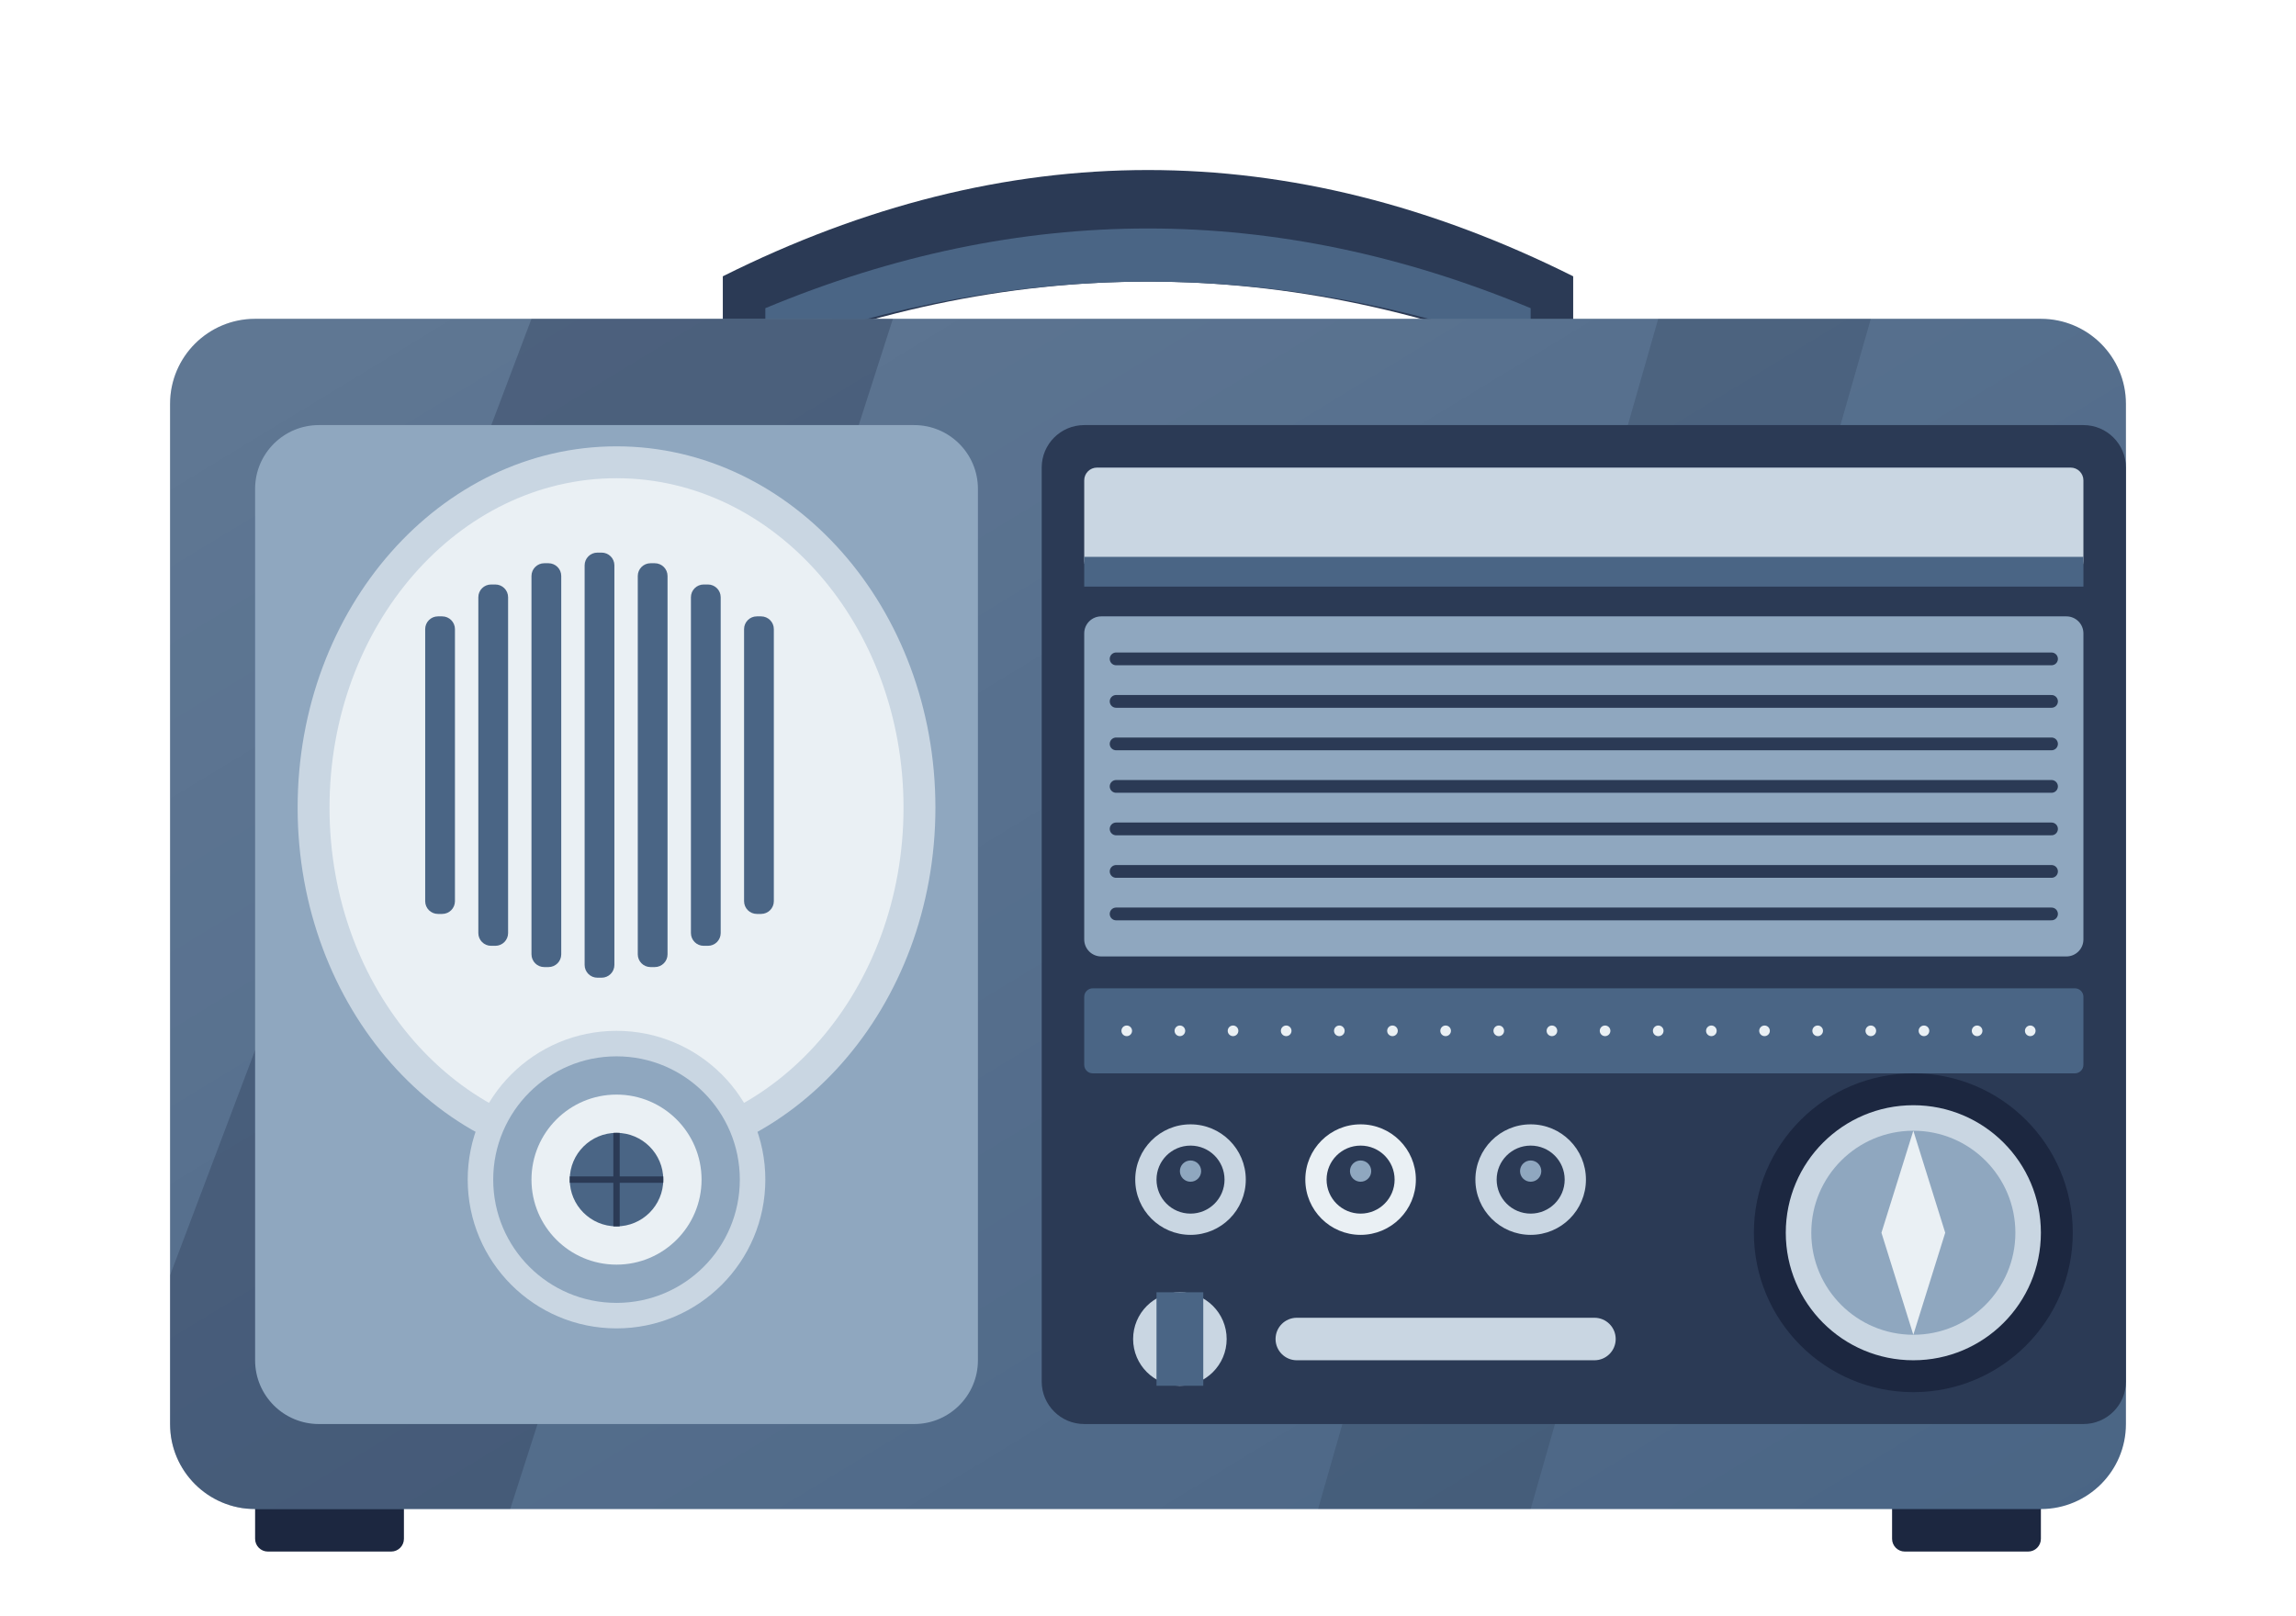
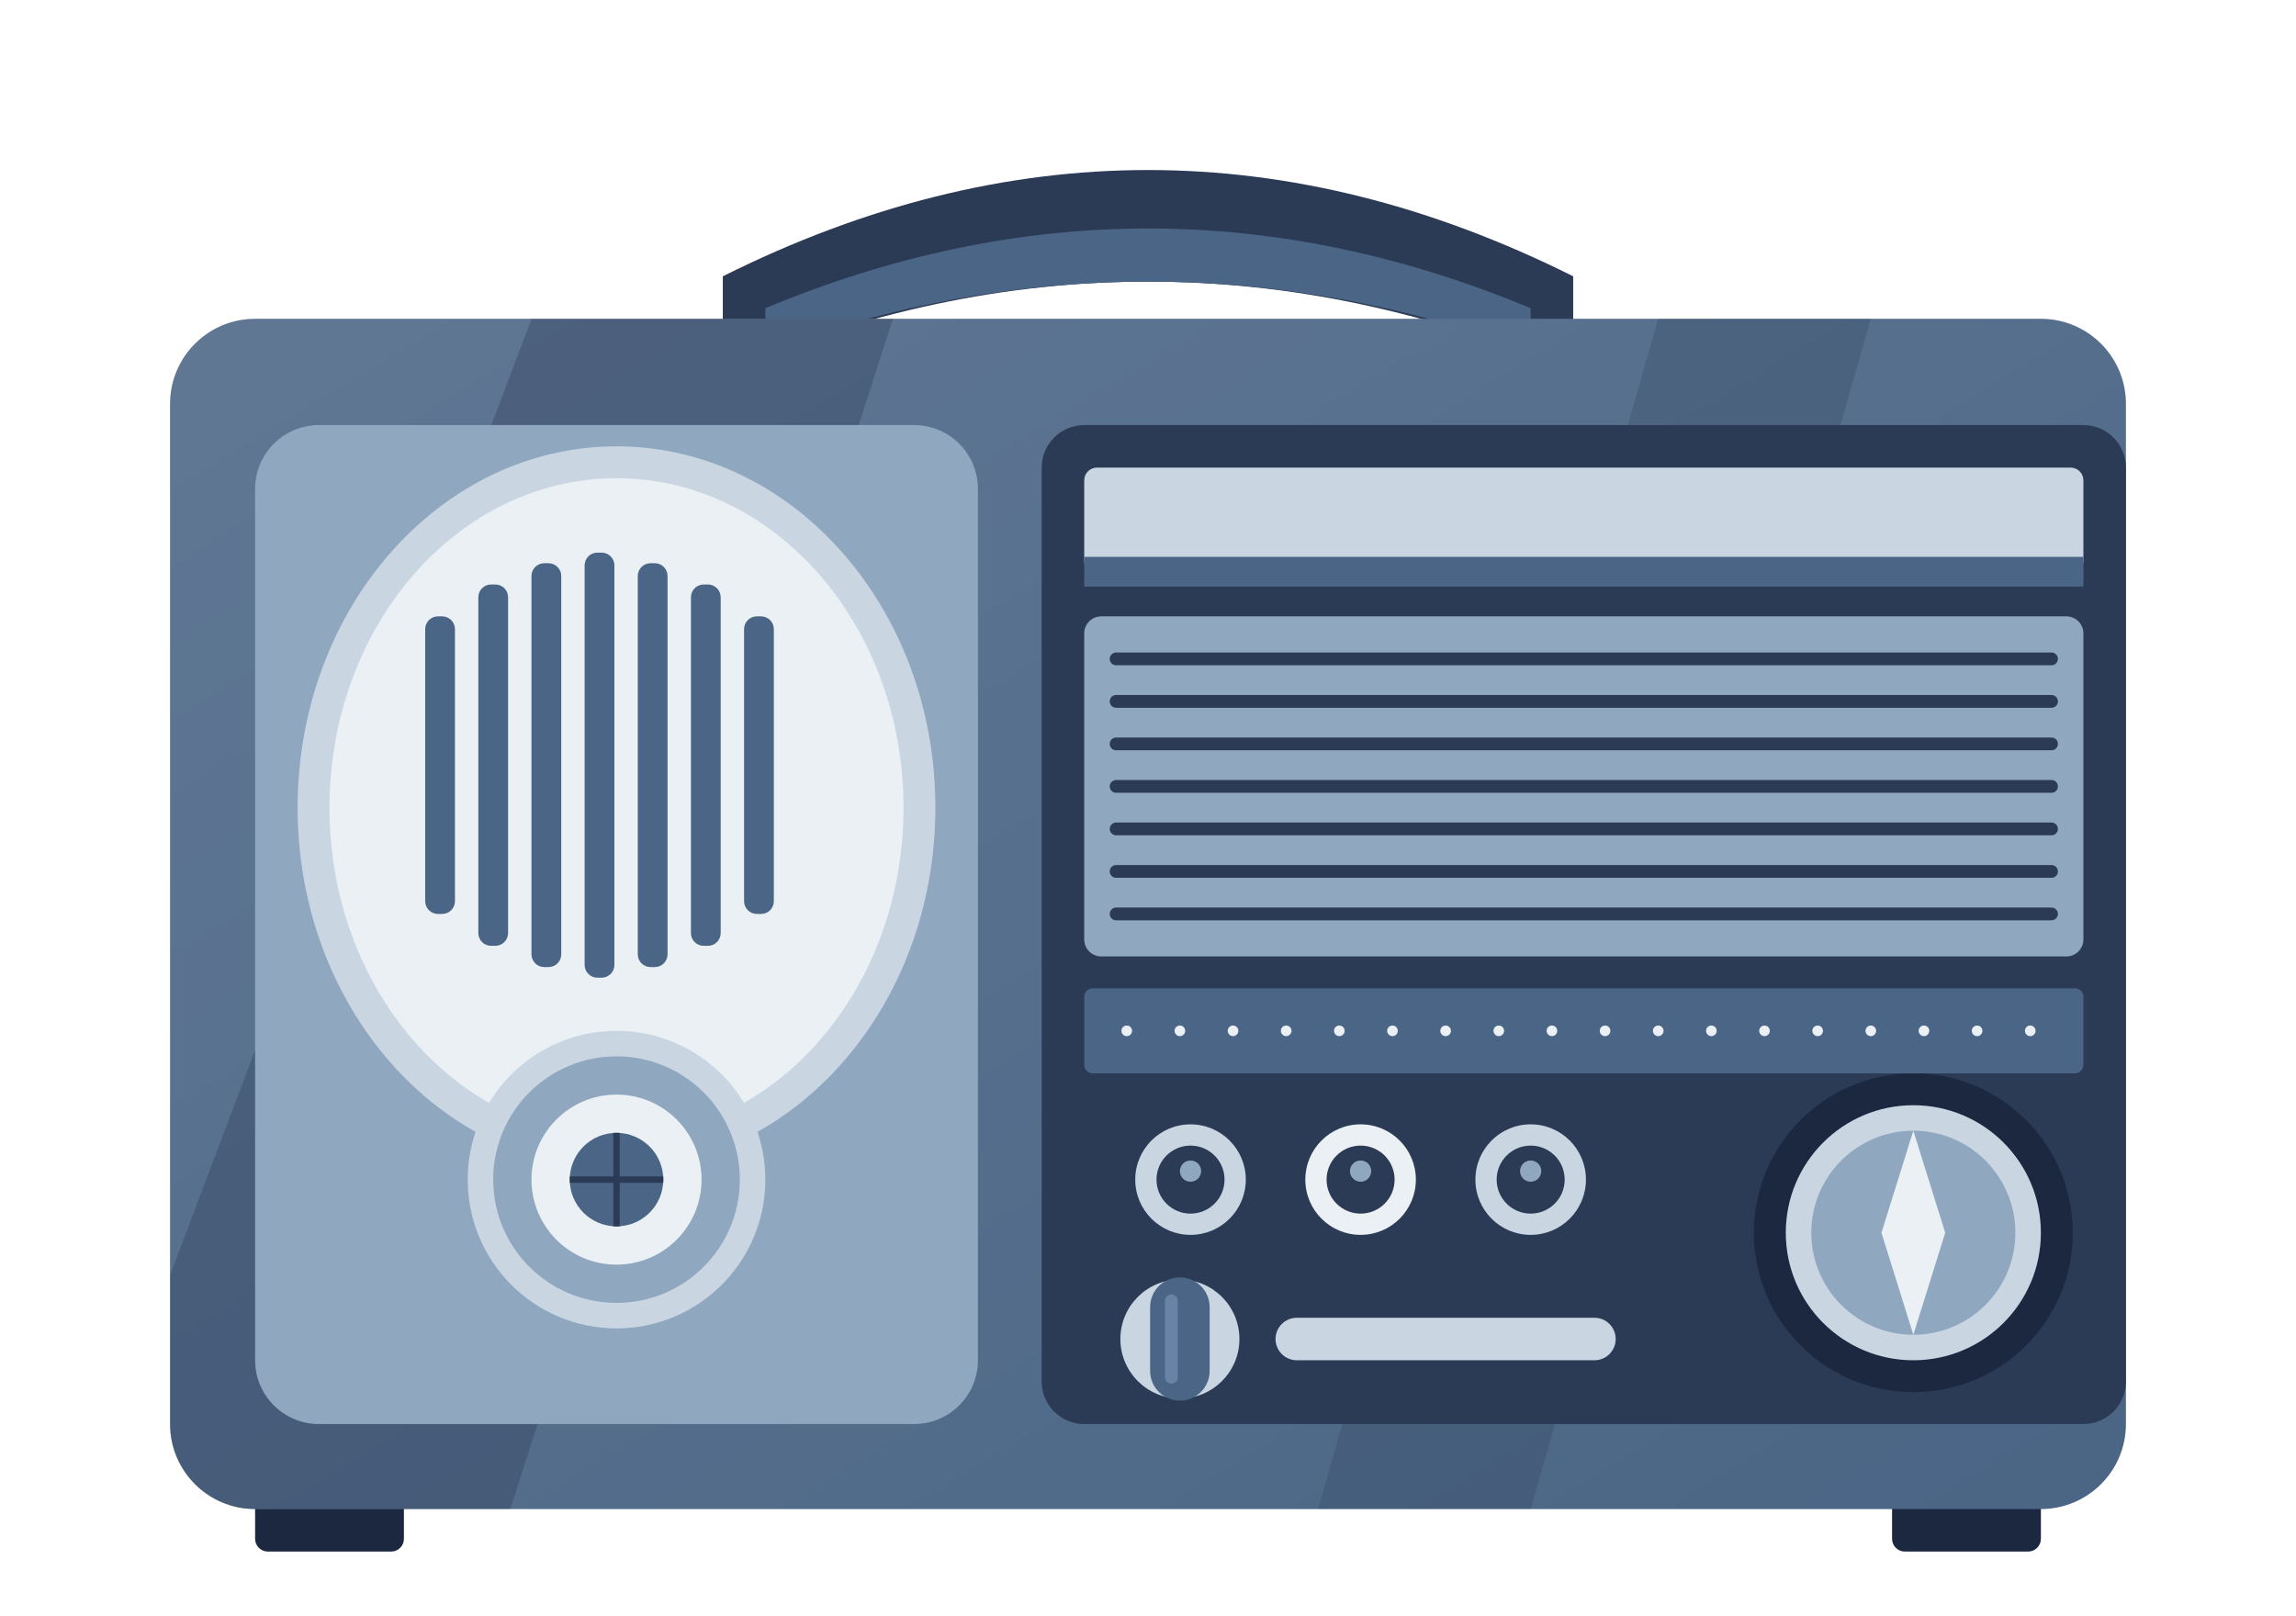
<svg xmlns="http://www.w3.org/2000/svg" viewBox="0 0 1080 760" width="1080" height="760" role="img" aria-labelledby="radioTitle radioDesc">
  <defs>
    <linearGradient id="bodyShine" x1="0" y1="0" x2="1" y2="1">
      <stop offset="0" stop-color="#ffffff" stop-opacity="0.12" />
      <stop offset="1" stop-color="#ffffff" stop-opacity="0" />
    </linearGradient>
    <clipPath id="bodyClip">
      <rect x="80" y="150" width="920" height="560" rx="40" />
    </clipPath>
  </defs>
  <style>
    .rotary-knob,
-     .radio-pattern-button {
+     .radio-pattern-button,
+     .small-slider-control {
      cursor: pointer;
      transform-box: fill-box;
      transform-origin: center;
    }

    .rotary-knob {
      transition: filter 180ms ease;
    }

    .rotary-knob:hover,
    .rotary-knob:focus,
    .rotary-knob.is-rotating {
      animation: knob-spin 900ms cubic-bezier(.22,.61,.36,1) infinite;
      filter: drop-shadow(0 12px 12px rgba(28, 39, 64, .18));
      outline: none;
    }

-     .radio-pattern-button {
-       transition: transform 160ms ease, filter 160ms ease;
+     .radio-pattern-button .button-face,
+     .radio-pattern-button .button-core,
+     .radio-pattern-button .button-light {
+       transition: fill 160ms ease;
    }

-     .radio-pattern-button:hover,
-     .radio-pattern-button:focus {
-       transform: translateY(-6px);
-       filter: drop-shadow(0 8px 8px rgba(28, 39, 64, .18));
+     .radio-pattern-button:hover .button-face,
+     .radio-pattern-button:focus .button-face {
+       fill: #DCE7EE;
      outline: none;
    }

-     .radio-pattern-button.is-active,
-     .radio-pattern-button:active {
-       transform: translateY(7px);
-       filter: brightness(1.08);
+     .radio-pattern-button.is-active .button-face,
+     .radio-pattern-button:active .button-face {
+       fill: #C25B72;
+     }
+ 
+     .radio-pattern-button.is-active .button-core,
+     .radio-pattern-button:active .button-core {
+       fill: #FBEFEA;
+     }
+ 
+     .radio-pattern-button.is-active .button-light,
+     .radio-pattern-button:active .button-light {
+       fill: #26324C;
+     }
+ 
+     .small-slider-control .slider-thumb,
+     .small-slider-control .slider-highlight {
+       transition: transform 180ms ease, fill 180ms ease;
+       transform-box: fill-box;
+       transform-origin: center;
+     }
+ 
+     .small-slider-control:hover .slider-thumb,
+     .small-slider-control:focus .slider-thumb,
+     .small-slider-control.is-sliding .slider-thumb,
+     .small-slider-control:hover .slider-highlight,
+     .small-slider-control:focus .slider-highlight,
+     .small-slider-control.is-sliding .slider-highlight {
+       transform: translateY(-10px);
+     }
+ 
+     .small-slider-control:hover .slider-thumb,
+     .small-slider-control:focus .slider-thumb,
+     .small-slider-control.is-sliding .slider-thumb {
+       fill: #5B789D;
    }

    @keyframes knob-spin {
      to { transform: rotate(360deg); }
    }
  </style>
  <rect x="120" y="700" width="70" height="30" rx="6" fill="#1c2740" />
  <rect x="890" y="700" width="70" height="30" rx="6" fill="#1c2740" />
  <path d="M340 130 Q540 30 740 130 L740 175 Q540 90 340 175 Z" fill="#2B3A55" />
  <path d="M360 145 Q540 70 720 145 L720 165 Q540 100 360 165 Z" fill="#4A6585" />
  <rect x="80" y="150" width="920" height="560" rx="40" fill="#4A6585" />
  <rect x="80" y="150" width="920" height="560" rx="40" fill="url(#bodyShine)" />
  <g clip-path="url(#bodyClip)">
    <path d="M250 150 L420 150 L240 710 L80 710 L80 600 Z" fill="#2B3A55" opacity="0.35" />
    <path d="M780 150 L880 150 L720 710 L620 710 Z" fill="#2B3A55" opacity="0.25" />
  </g>
  <rect x="120" y="200" width="340" height="470" rx="30" fill="#8FA7BF" />
  <ellipse cx="290" cy="380" rx="150" ry="170" fill="#C9D6E2" />
  <ellipse cx="290" cy="380" rx="135" ry="155" fill="#EAF0F4" />
  <g fill="#4A6585">
    <rect x="200" y="290" width="14" height="140" rx="6" />
    <rect x="225" y="275" width="14" height="170" rx="6" />
    <rect x="250" y="265" width="14" height="190" rx="6" />
    <rect x="275" y="260" width="14" height="200" rx="6" />
    <rect x="300" y="265" width="14" height="190" rx="6" />
    <rect x="325" y="275" width="14" height="170" rx="6" />
    <rect x="350" y="290" width="14" height="140" rx="6" />
  </g>
  <g class="rotary-knob tuning-knob" tabindex="0" aria-label="Tuning knob">
    <circle cx="290" cy="555" r="70" fill="#C9D6E2" />
    <circle cx="290" cy="555" r="58" fill="#8FA7BF" />
    <circle cx="290" cy="555" r="40" fill="#EAF0F4" />
    <circle cx="290" cy="555" r="22" fill="#4A6585" />
    <path d="M290 533 L290 577 M268 555 L312 555" stroke="#2B3A55" stroke-width="3" />
  </g>
  <rect x="490" y="200" width="510" height="470" rx="20" fill="#2B3A55" />
  <rect x="510" y="220" width="470" height="50" rx="6" fill="#C9D6E2" />
  <rect x="510" y="262" width="470" height="14" fill="#4A6585" />
  <rect x="510" y="290" width="470" height="160" rx="8" fill="#8FA7BF" />
  <g stroke="#2B3A55" stroke-width="6" stroke-linecap="round">
    <line x1="525" y1="310" x2="965" y2="310" />
    <line x1="525" y1="330" x2="965" y2="330" />
    <line x1="525" y1="350" x2="965" y2="350" />
    <line x1="525" y1="370" x2="965" y2="370" />
    <line x1="525" y1="390" x2="965" y2="390" />
    <line x1="525" y1="410" x2="965" y2="410" />
    <line x1="525" y1="430" x2="965" y2="430" />
  </g>
  <rect x="510" y="465" width="470" height="40" rx="4" fill="#4A6585" />
  <g fill="#EAF0F4">
    <circle cx="530" cy="485" r="2.5" />
    <circle cx="555" cy="485" r="2.5" />
    <circle cx="580" cy="485" r="2.5" />
    <circle cx="605" cy="485" r="2.5" />
    <circle cx="630" cy="485" r="2.5" />
    <circle cx="655" cy="485" r="2.5" />
    <circle cx="680" cy="485" r="2.5" />
    <circle cx="705" cy="485" r="2.5" />
    <circle cx="730" cy="485" r="2.5" />
    <circle cx="755" cy="485" r="2.5" />
    <circle cx="780" cy="485" r="2.5" />
    <circle cx="805" cy="485" r="2.5" />
    <circle cx="830" cy="485" r="2.5" />
    <circle cx="855" cy="485" r="2.5" />
    <circle cx="880" cy="485" r="2.5" />
    <circle cx="905" cy="485" r="2.5" />
    <circle cx="930" cy="485" r="2.5" />
    <circle cx="955" cy="485" r="2.5" />
  </g>
  <g class="radio-pattern-buttons">
-     <g class="radio-pattern-button is-active" data-pattern-button="broadcast" tabindex="0" role="button" aria-label="Broadcast zigzag pattern">
-       <circle cx="560" cy="555" r="26" fill="#C9D6E2" />
-       <circle cx="560" cy="555" r="16" fill="#2B3A55" />
-       <circle cx="560" cy="551" r="5" fill="#8FA7BF" />
+     <g class="radio-pattern-button is-active" data-pattern-button="broadcast" tabindex="0" role="button" aria-label="Broadcast zigzag pattern" aria-pressed="true">
+       <circle class="button-face" cx="560" cy="555" r="26" fill="#C9D6E2" />
+       <circle class="button-core" cx="560" cy="555" r="16" fill="#2B3A55" />
+       <circle class="button-light" cx="560" cy="551" r="5" fill="#8FA7BF" />
    </g>
-     <g class="radio-pattern-button" data-pattern-button="pulse" tabindex="0" role="button" aria-label="Pulse zigzag pattern">
-       <circle cx="640" cy="555" r="26" fill="#EAF0F4" />
-       <circle cx="640" cy="555" r="16" fill="#2B3A55" />
-       <circle cx="640" cy="551" r="5" fill="#8FA7BF" />
+     <g class="radio-pattern-button" data-pattern-button="pulse" tabindex="0" role="button" aria-label="Pulse zigzag pattern" aria-pressed="false">
+       <circle class="button-face" cx="640" cy="555" r="26" fill="#EAF0F4" />
+       <circle class="button-core" cx="640" cy="555" r="16" fill="#2B3A55" />
+       <circle class="button-light" cx="640" cy="551" r="5" fill="#8FA7BF" />
    </g>
-     <g class="radio-pattern-button" data-pattern-button="static" tabindex="0" role="button" aria-label="Static zigzag pattern">
-       <circle cx="720" cy="555" r="26" fill="#C9D6E2" />
-       <circle cx="720" cy="555" r="16" fill="#2B3A55" />
-       <circle cx="720" cy="551" r="5" fill="#8FA7BF" />
+     <g class="radio-pattern-button" data-pattern-button="static" tabindex="0" role="button" aria-label="Static zigzag pattern" aria-pressed="false">
+       <circle class="button-face" cx="720" cy="555" r="26" fill="#C9D6E2" />
+       <circle class="button-core" cx="720" cy="555" r="16" fill="#2B3A55" />
+       <circle class="button-light" cx="720" cy="551" r="5" fill="#8FA7BF" />
    </g>
  </g>
  <g class="rotary-knob volume-knob" tabindex="0" aria-label="Volume regulator">
    <circle cx="900" cy="580" r="75" fill="#1c2740" />
    <circle cx="900" cy="580" r="60" fill="#C9D6E2" />
    <circle cx="900" cy="580" r="48" fill="#8FA7BF" />
    <path d="M900 532 L885 580 L900 628 L915 580 Z" fill="#EAF0F4" />
  </g>
-   <circle cx="555" cy="630" r="22" fill="#C9D6E2" />
-   <rect x="544" y="608" width="22" height="44" fill="#4A6585" />
+   <g class="small-slider-control" tabindex="0" aria-label="Small slider control">
+     <circle cx="555" cy="630" r="28" fill="#C9D6E2" />
+     <rect class="slider-thumb" x="541" y="601" width="28" height="58" rx="14" fill="#4A6585" />
+     <rect class="slider-highlight" x="548" y="609" width="6" height="42" rx="3" fill="#6F8BAC" opacity="0.8" />
+   </g>
  <rect x="600" y="620" width="160" height="20" rx="10" fill="#C9D6E2" />
</svg>
